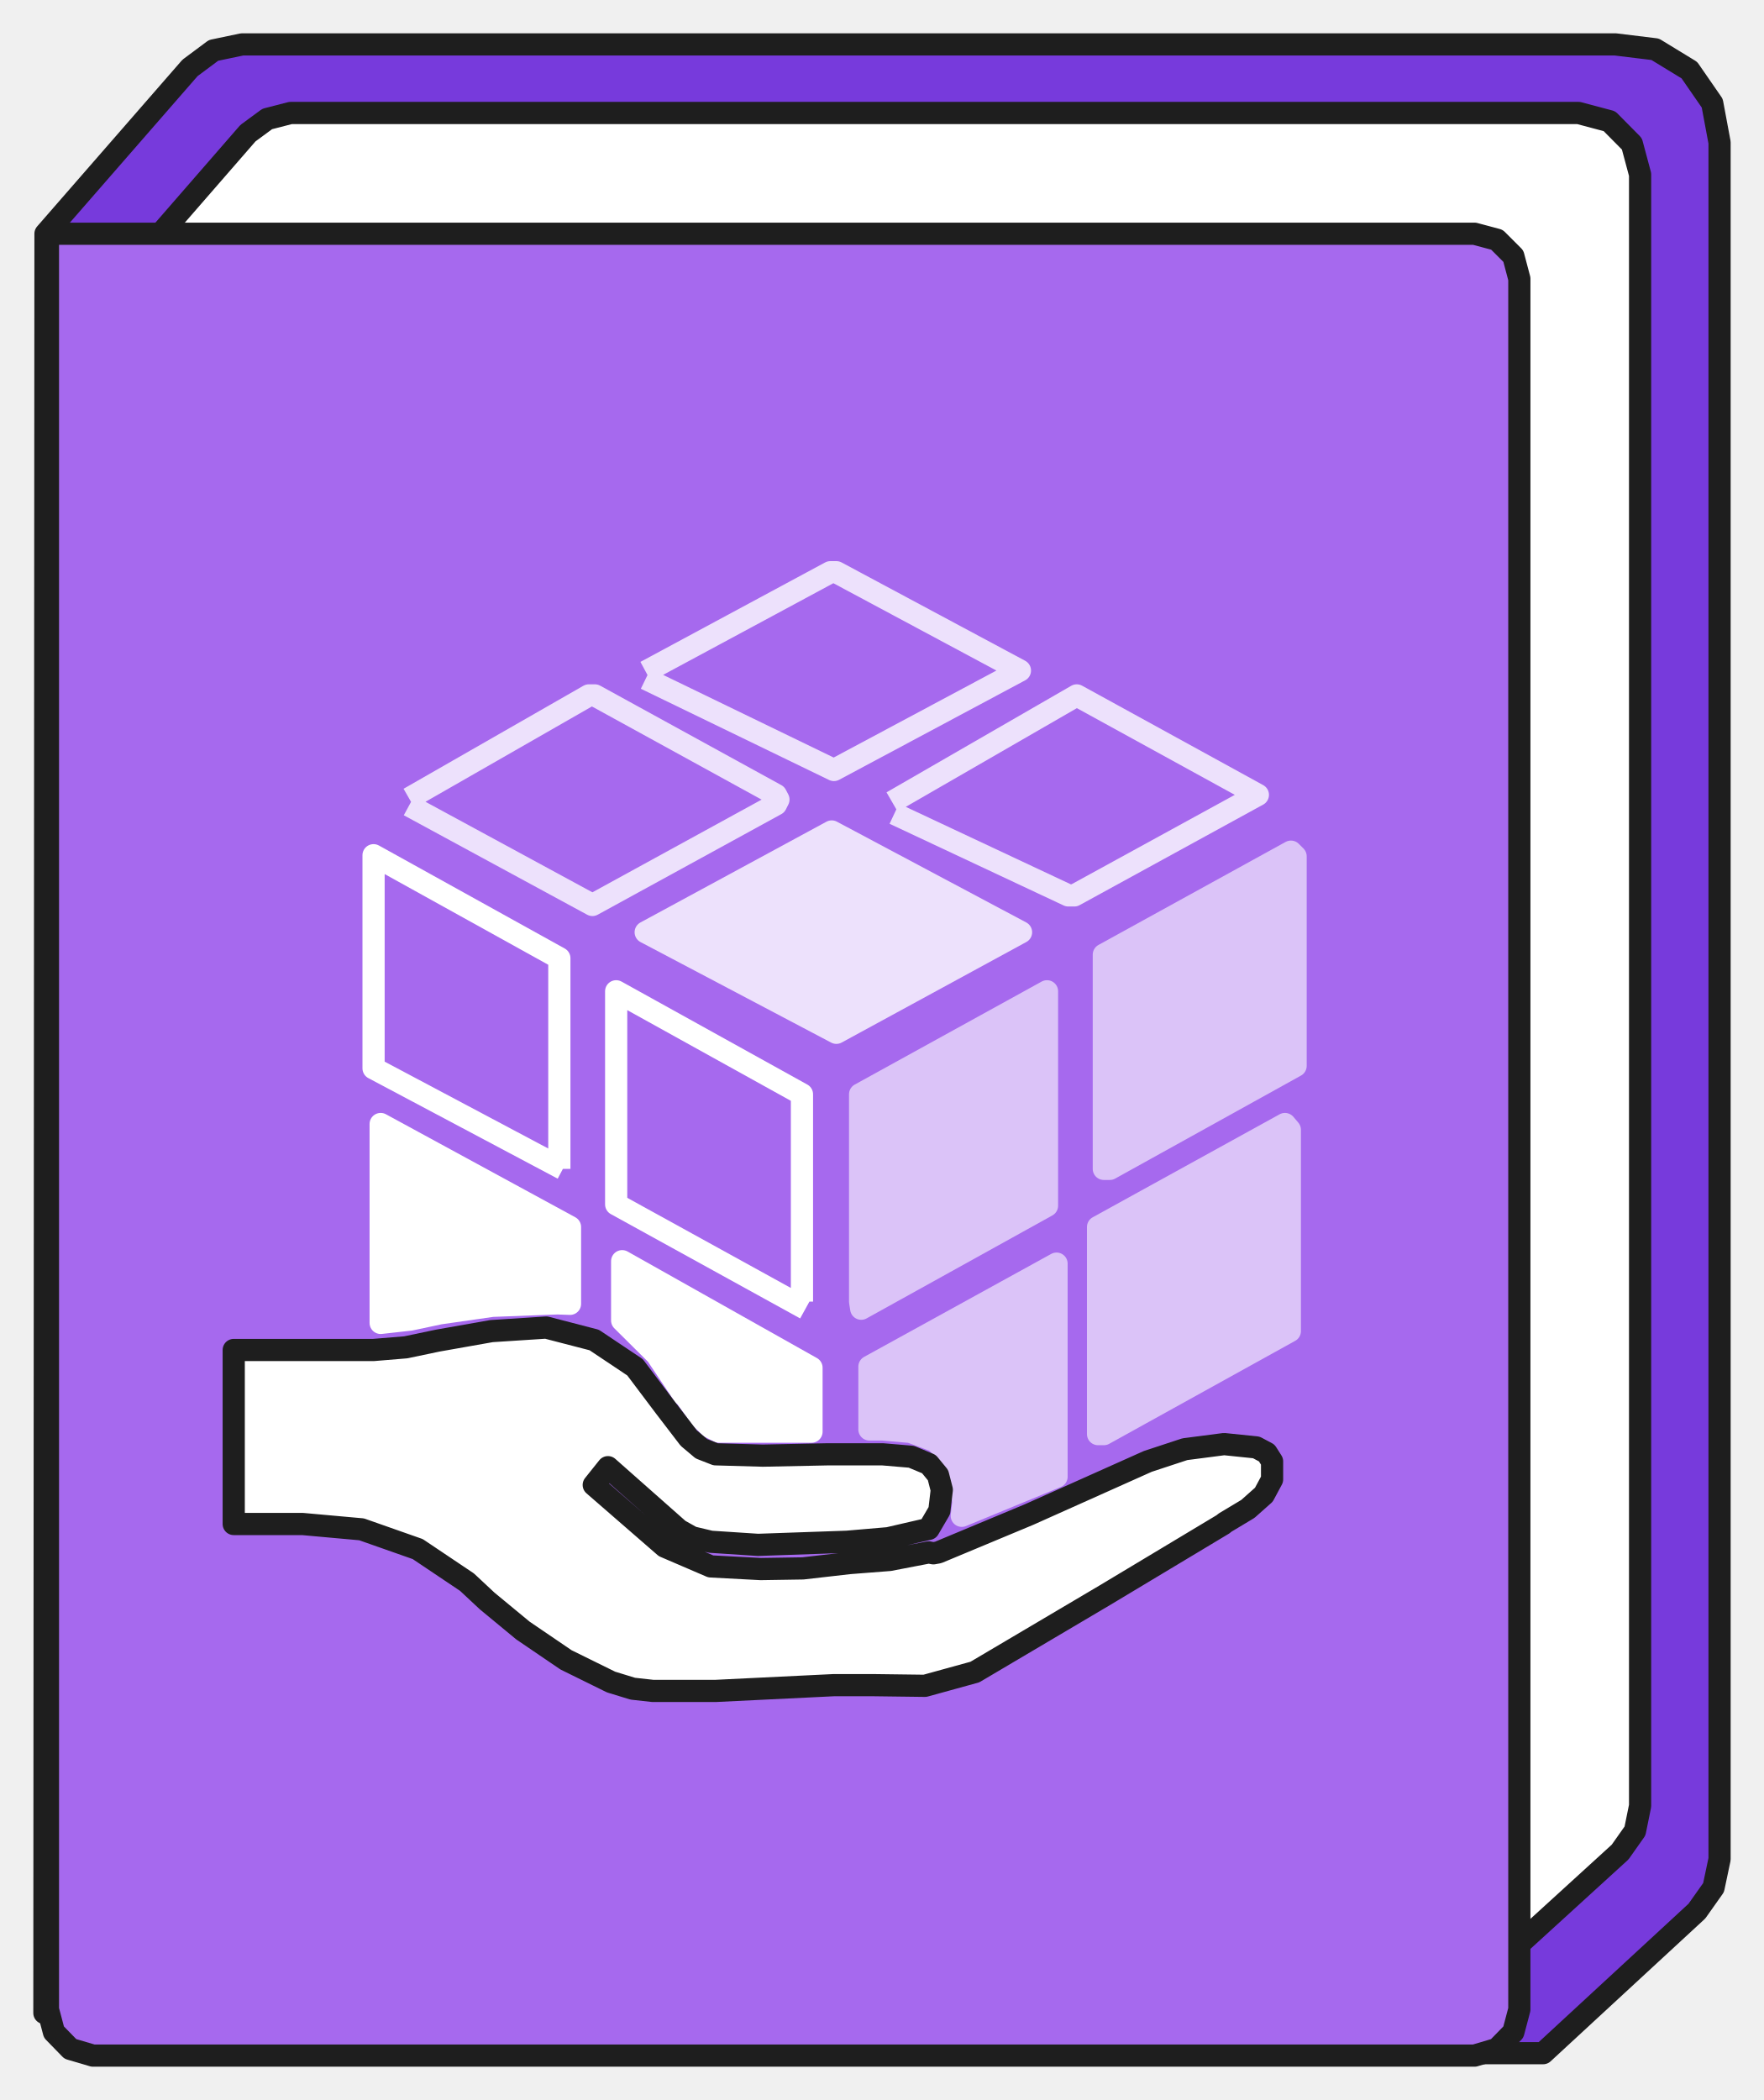
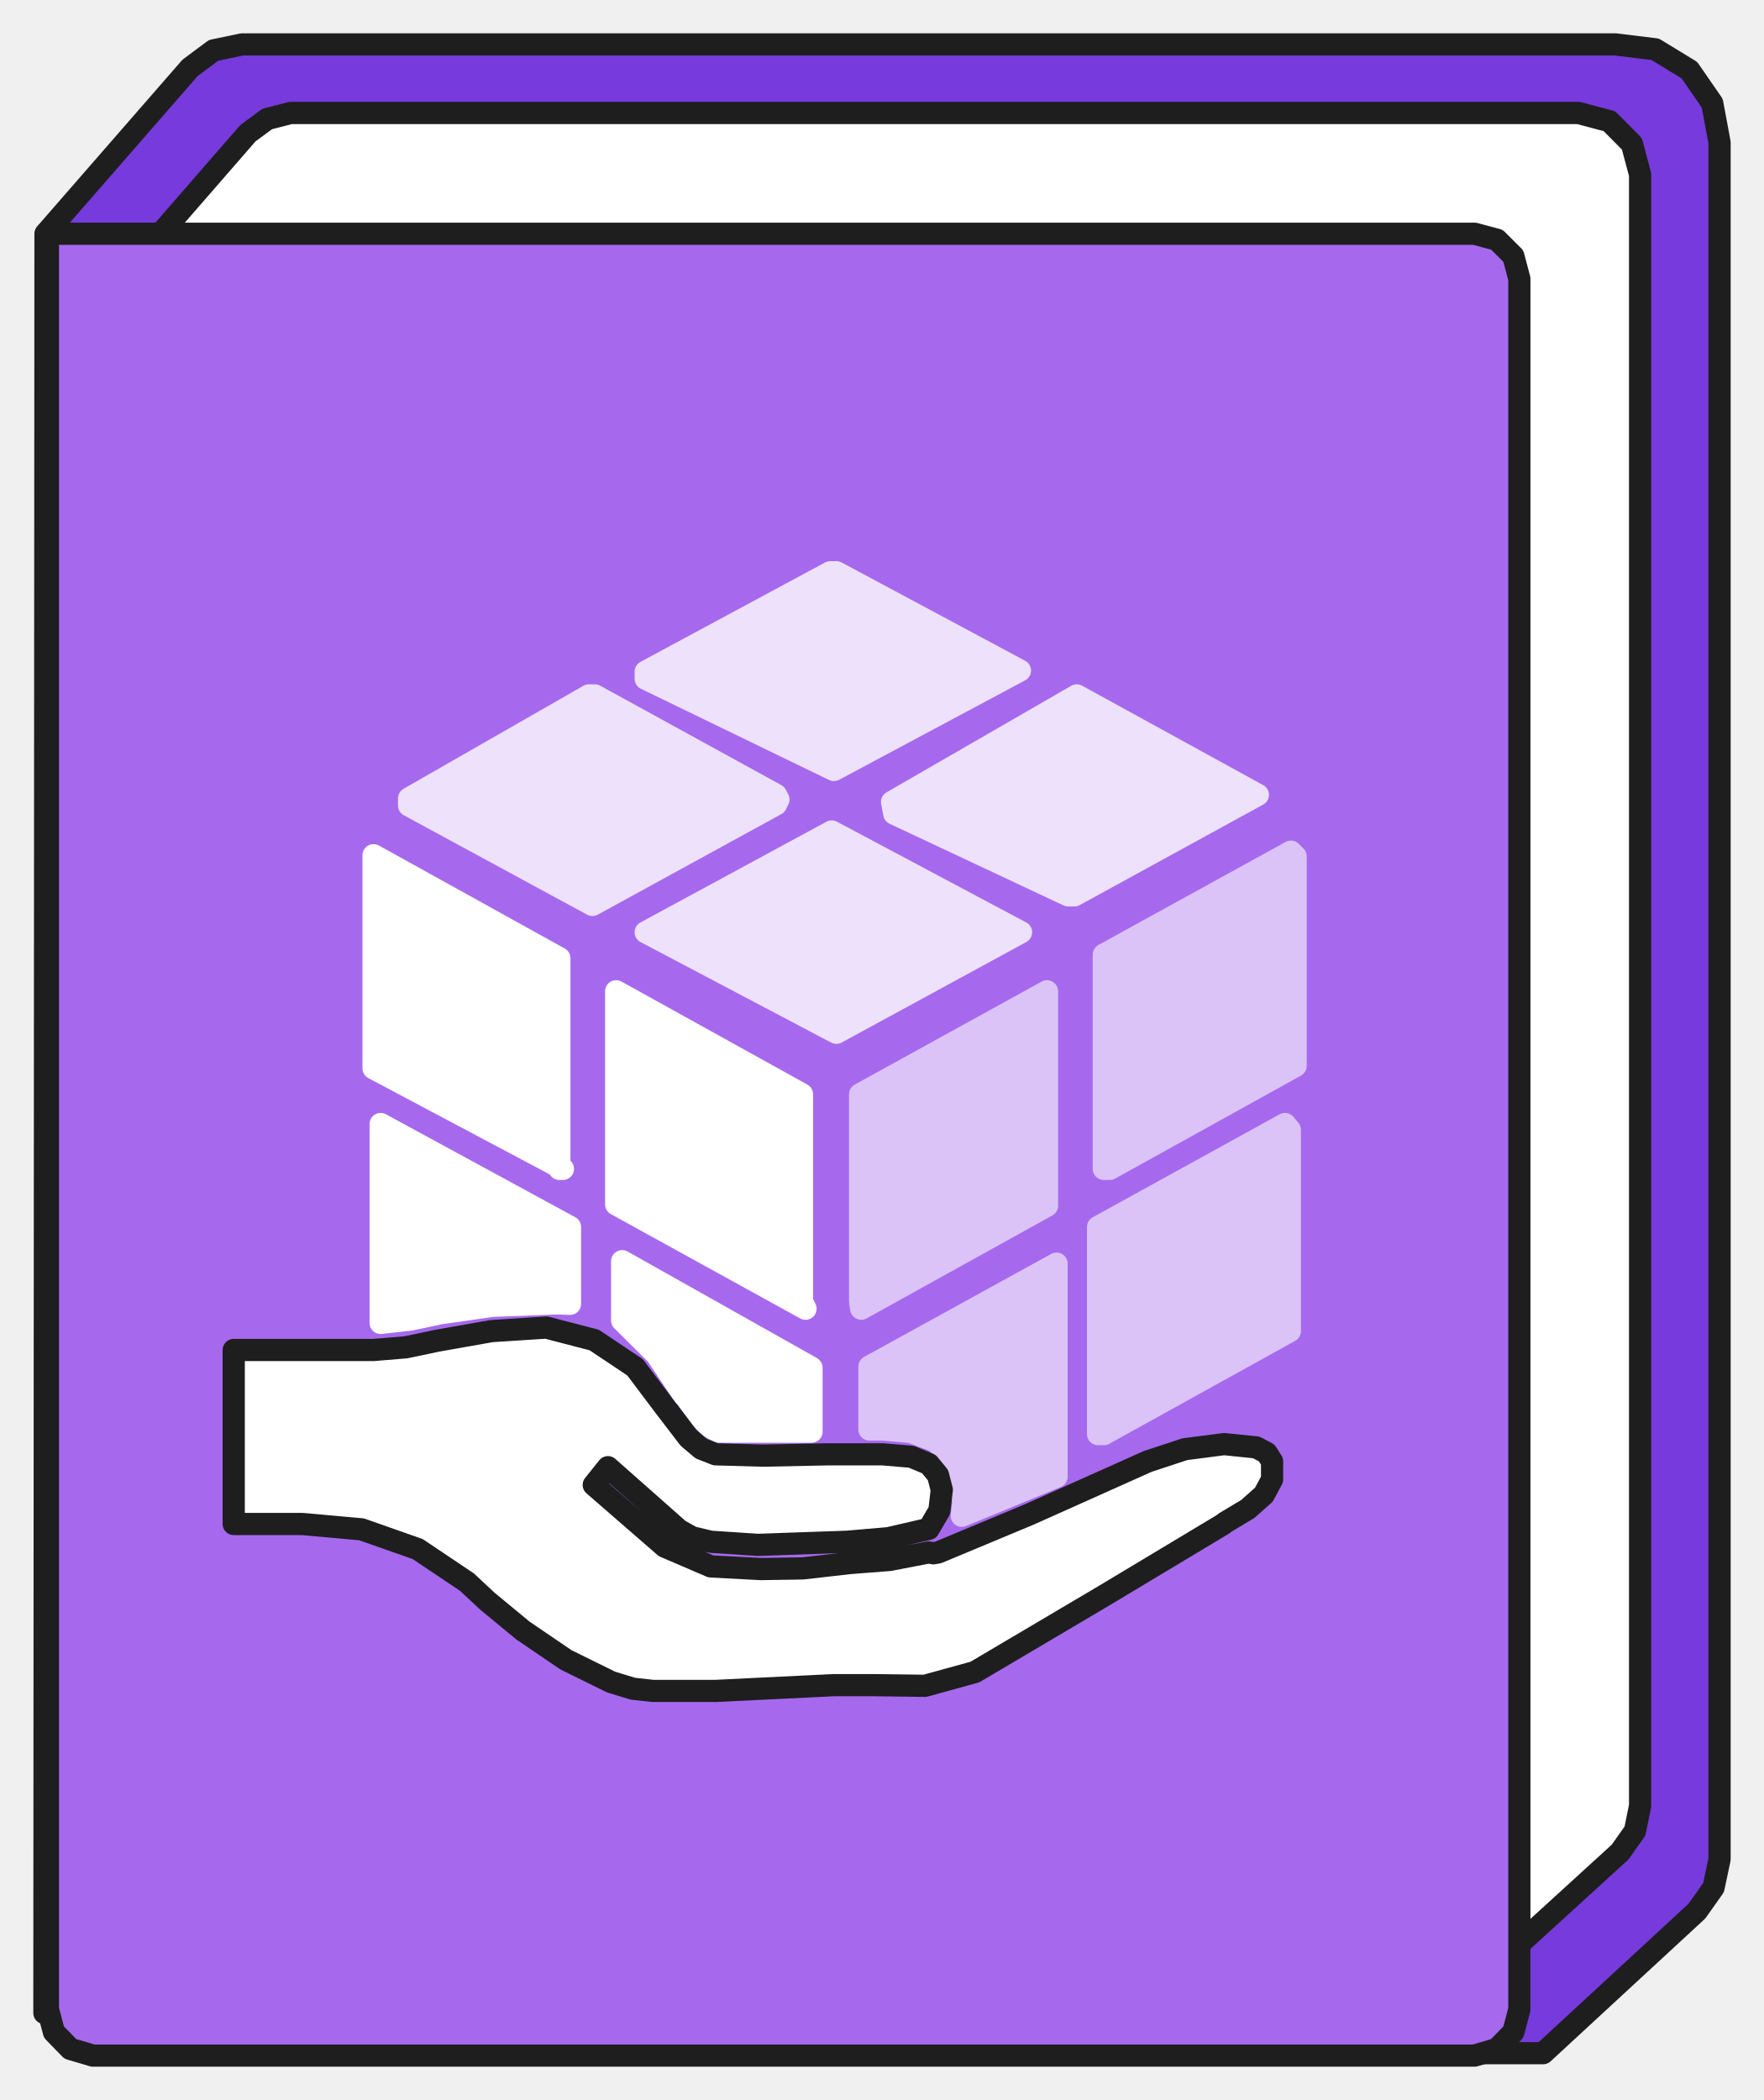
<svg xmlns="http://www.w3.org/2000/svg" viewBox="8.24 0.67 79.47 94.61">
  <path d="M10.29,11.20 L16.80,3.73 L17.86,2.94 L19.15,2.67 L81.01,2.67 L82.81,2.89 L84.35,3.83 L85.38,5.32 L85.71,7.09 L85.71,84.43 L85.44,85.71 L84.69,86.77 L77.76,93.17 L14.51,93.17 L10.24,91.36 L10.29,11.20 Z" fill="#773adc" stroke="#1e1e1e" stroke-width="1" stroke-linejoin="round" />
  <path d="M15.47,11.20 L19.41,6.67 L20.28,6.03 L21.33,5.76 L79.36,5.76 L80.75,6.13 L81.76,7.15 L82.13,8.53 L82.13,82.03 L81.90,83.16 L81.23,84.11 L75.09,89.71 L15.47,11.20 Z" fill="#ffffff" stroke="#1e1e1e" stroke-width="1" stroke-linejoin="round" />
  <path d="M74.67,11.20 L10.67,11.20 L10.40,11.20 L10.40,91.20 L10.67,92.22 L11.41,92.98 L12.43,93.28 L74.67,93.28 L75.68,92.98 L76.42,92.22 L76.69,91.20 L76.69,13.23 L76.42,12.21 L75.68,11.47 L74.67,11.20 L74.67,11.20 Z" fill="#a669ee" stroke="#1e1e1e" stroke-width="1" stroke-linejoin="round" />
-   <path d="M44.53,59.63 L36.00,54.93 L36.00,54.93 L36.00,45.33 L36.00,45.33 L44.37,49.97 L44.37,59.31" fill="none" stroke="#ffffff" stroke-width="1" stroke-linejoin="round" />
-   <path d="M33.60,53.33 L25.07,48.80 L25.07,48.80 L25.07,39.20 L25.07,39.20 L25.07,39.20 L33.44,43.84 L33.44,53.33 L33.44,53.33" fill="none" stroke="#ffffff" stroke-width="1" stroke-linejoin="round" />
+   <path d="M44.53,59.63 L36.00,54.93 L36.00,54.93 L36.00,45.33 L36.00,45.33 L44.37,49.97 L44.37,59.31 L44.53,59.63 Z" fill="#ffffff" stroke="#ffffff" stroke-width="1" stroke-linejoin="round" />
+   <path d="M33.60,53.33 L25.07,48.80 L25.07,48.80 L25.07,39.20 L25.07,39.20 L25.07,39.20 L33.44,43.84 L33.44,53.33 L33.44,53.33 L33.60,53.33 Z" fill="#ffffff" stroke="#ffffff" stroke-width="1" stroke-linejoin="round" />
  <path d="M37.33,42.67 L45.71,38.13 L54.24,42.67 L54.24,42.67 L45.92,47.20 L37.33,42.67 Z" fill="#ffffff" stroke="#ffffff" stroke-width="1" stroke-linejoin="round" opacity="0.8" />
-   <path d="M26.67,36.64 L34.77,32.00 L35.04,32.00 L43.20,36.48 L43.31,36.69 L43.20,36.91 L34.93,41.44 L26.67,36.96" fill="none" stroke="#ffffff" stroke-width="1" stroke-linejoin="round" opacity="0.8" />
-   <path d="M48.43,36.80 L56.75,32.00 L56.75,32.00 L64.91,36.48 L64.91,36.48 L64.91,36.48 L56.64,41.01 L56.37,41.01 L48.53,37.33 L48.53,37.33" fill="none" stroke="#ffffff" stroke-width="1" stroke-linejoin="round" opacity="0.8" />
-   <path d="M37.33,30.93 L45.65,26.45 L45.92,26.45 L54.19,30.88 L54.19,30.88 L45.81,35.36 L37.33,31.25" fill="none" stroke="#ffffff" stroke-width="1" stroke-linejoin="round" opacity="0.8" />
+   <path d="M26.67,36.64 L34.77,32.00 L35.04,32.00 L43.20,36.48 L43.31,36.69 L43.20,36.91 L34.93,41.44 L26.67,36.96 L26.67,36.64 Z" fill="#ffffff" stroke="#ffffff" stroke-width="1" stroke-linejoin="round" opacity="0.8" />
+   <path d="M48.43,36.80 L56.75,32.00 L56.75,32.00 L64.91,36.48 L64.91,36.48 L64.91,36.48 L56.64,41.01 L56.37,41.01 L48.53,37.33 L48.53,37.33 L48.43,36.80 Z" fill="#ffffff" stroke="#ffffff" stroke-width="1" stroke-linejoin="round" opacity="0.8" />
+   <path d="M37.33,30.93 L45.65,26.45 L45.92,26.45 L54.19,30.88 L54.19,30.88 L45.81,35.36 L37.33,31.25 L37.33,30.93 Z" fill="#ffffff" stroke="#ffffff" stroke-width="1" stroke-linejoin="round" opacity="0.8" />
  <path d="M47.04,59.63 L55.41,54.99 L55.41,45.33 L46.99,49.97 L46.99,49.97 L46.99,59.31 L46.99,59.31 L47.04,59.63 Z" fill="#ffffff" stroke="#ffffff" stroke-width="1" stroke-linejoin="round" opacity="0.6" />
  <path d="M66.40,39.04 L66.40,39.04 L57.97,43.68 L57.97,43.68 L57.97,53.33 L57.97,53.33 L58.24,53.33 L66.61,48.69 L66.61,48.69 L66.61,39.25 L66.40,39.04 L66.40,39.04 Z" fill="#ffffff" stroke="#ffffff" stroke-width="1" stroke-linejoin="round" opacity="0.6" />
  <path d="M48.00,65.07 L49.26,65.18 L50.39,65.60 L51.21,66.42 L51.46,67.01 L51.57,67.73 L51.64,68.35 L51.57,68.96 L55.84,67.20 L55.84,67.20 L55.84,57.60 L55.84,57.60 L47.41,62.24 L47.41,65.07 L48.00,65.07 Z" fill="#ffffff" stroke="#ffffff" stroke-width="1" stroke-linejoin="round" opacity="0.6" />
  <path d="M66.13,51.31 L57.71,55.95 L57.71,65.28 L57.71,65.28 L57.97,65.28 L66.35,60.64 L66.35,51.57 L66.13,51.31 Z" fill="#ffffff" stroke="#ffffff" stroke-width="1" stroke-linejoin="round" opacity="0.6" />
  <path d="M39.04,63.47 L39.84,64.58 L40.24,64.97 L40.64,65.17 L44.80,65.17 L44.80,62.29 L44.80,62.29 L36.27,57.49 L36.27,60.16 L37.82,61.70 L39.04,63.52 L39.04,63.47 Z" fill="#ffffff" stroke="#ffffff" stroke-width="1" stroke-linejoin="round" />
  <path d="M32.80,59.41 L33.36,59.39 L33.92,59.41 L33.92,55.95 L33.92,55.95 L25.39,51.31 L25.39,51.31 L25.39,60.27 L26.73,60.12 L28.05,59.84 L30.42,59.50 L32.80,59.41 L32.80,59.41 Z" fill="#ffffff" stroke="#ffffff" stroke-width="1" stroke-linejoin="round" />
  <path d="M63.36,69.33 L58.03,72.53 L52.16,76.00 L49.91,76.62 L47.57,76.59 L45.81,76.59 L40.48,76.85 L37.65,76.85 L36.75,76.75 L35.77,76.45 L33.74,75.45 L31.80,74.13 L30.19,72.80 L29.28,71.95 L27.06,70.46 L24.53,69.57 L21.87,69.33 L18.77,69.33 L18.77,61.49 L25.07,61.49 L26.52,61.37 L27.95,61.07 L30.38,60.64 L32.85,60.48 L35.01,61.04 L36.85,62.27 L38.19,64.05 L39.27,65.46 L39.84,65.94 L40.48,66.19 L42.61,66.25 L45.55,66.19 L48.00,66.19 L49.30,66.30 L50.09,66.63 L50.50,67.13 L50.67,67.79 L50.56,68.73 L50.08,69.55 L48.26,69.97 L46.40,70.13 L42.39,70.27 L40.26,70.13 L39.42,69.93 L38.83,69.60 L35.63,66.77 L34.99,67.57 L38.19,70.35 L40.26,71.24 L42.51,71.36 L44.41,71.33 L46.51,71.09 L48.31,70.95 L50.08,70.61 L50.29,70.65 L50.51,70.61 L54.61,68.90 L59.95,66.51 L61.62,65.96 L63.39,65.73 L64.84,65.88 L65.31,66.13 L65.55,66.51 L65.55,67.32 L65.18,68.01 L64.46,68.65 L63.41,69.28 L63.36,69.33 Z" fill="#ffffff" stroke="#1e1e1e" stroke-width="1" stroke-linejoin="round" />
</svg>
